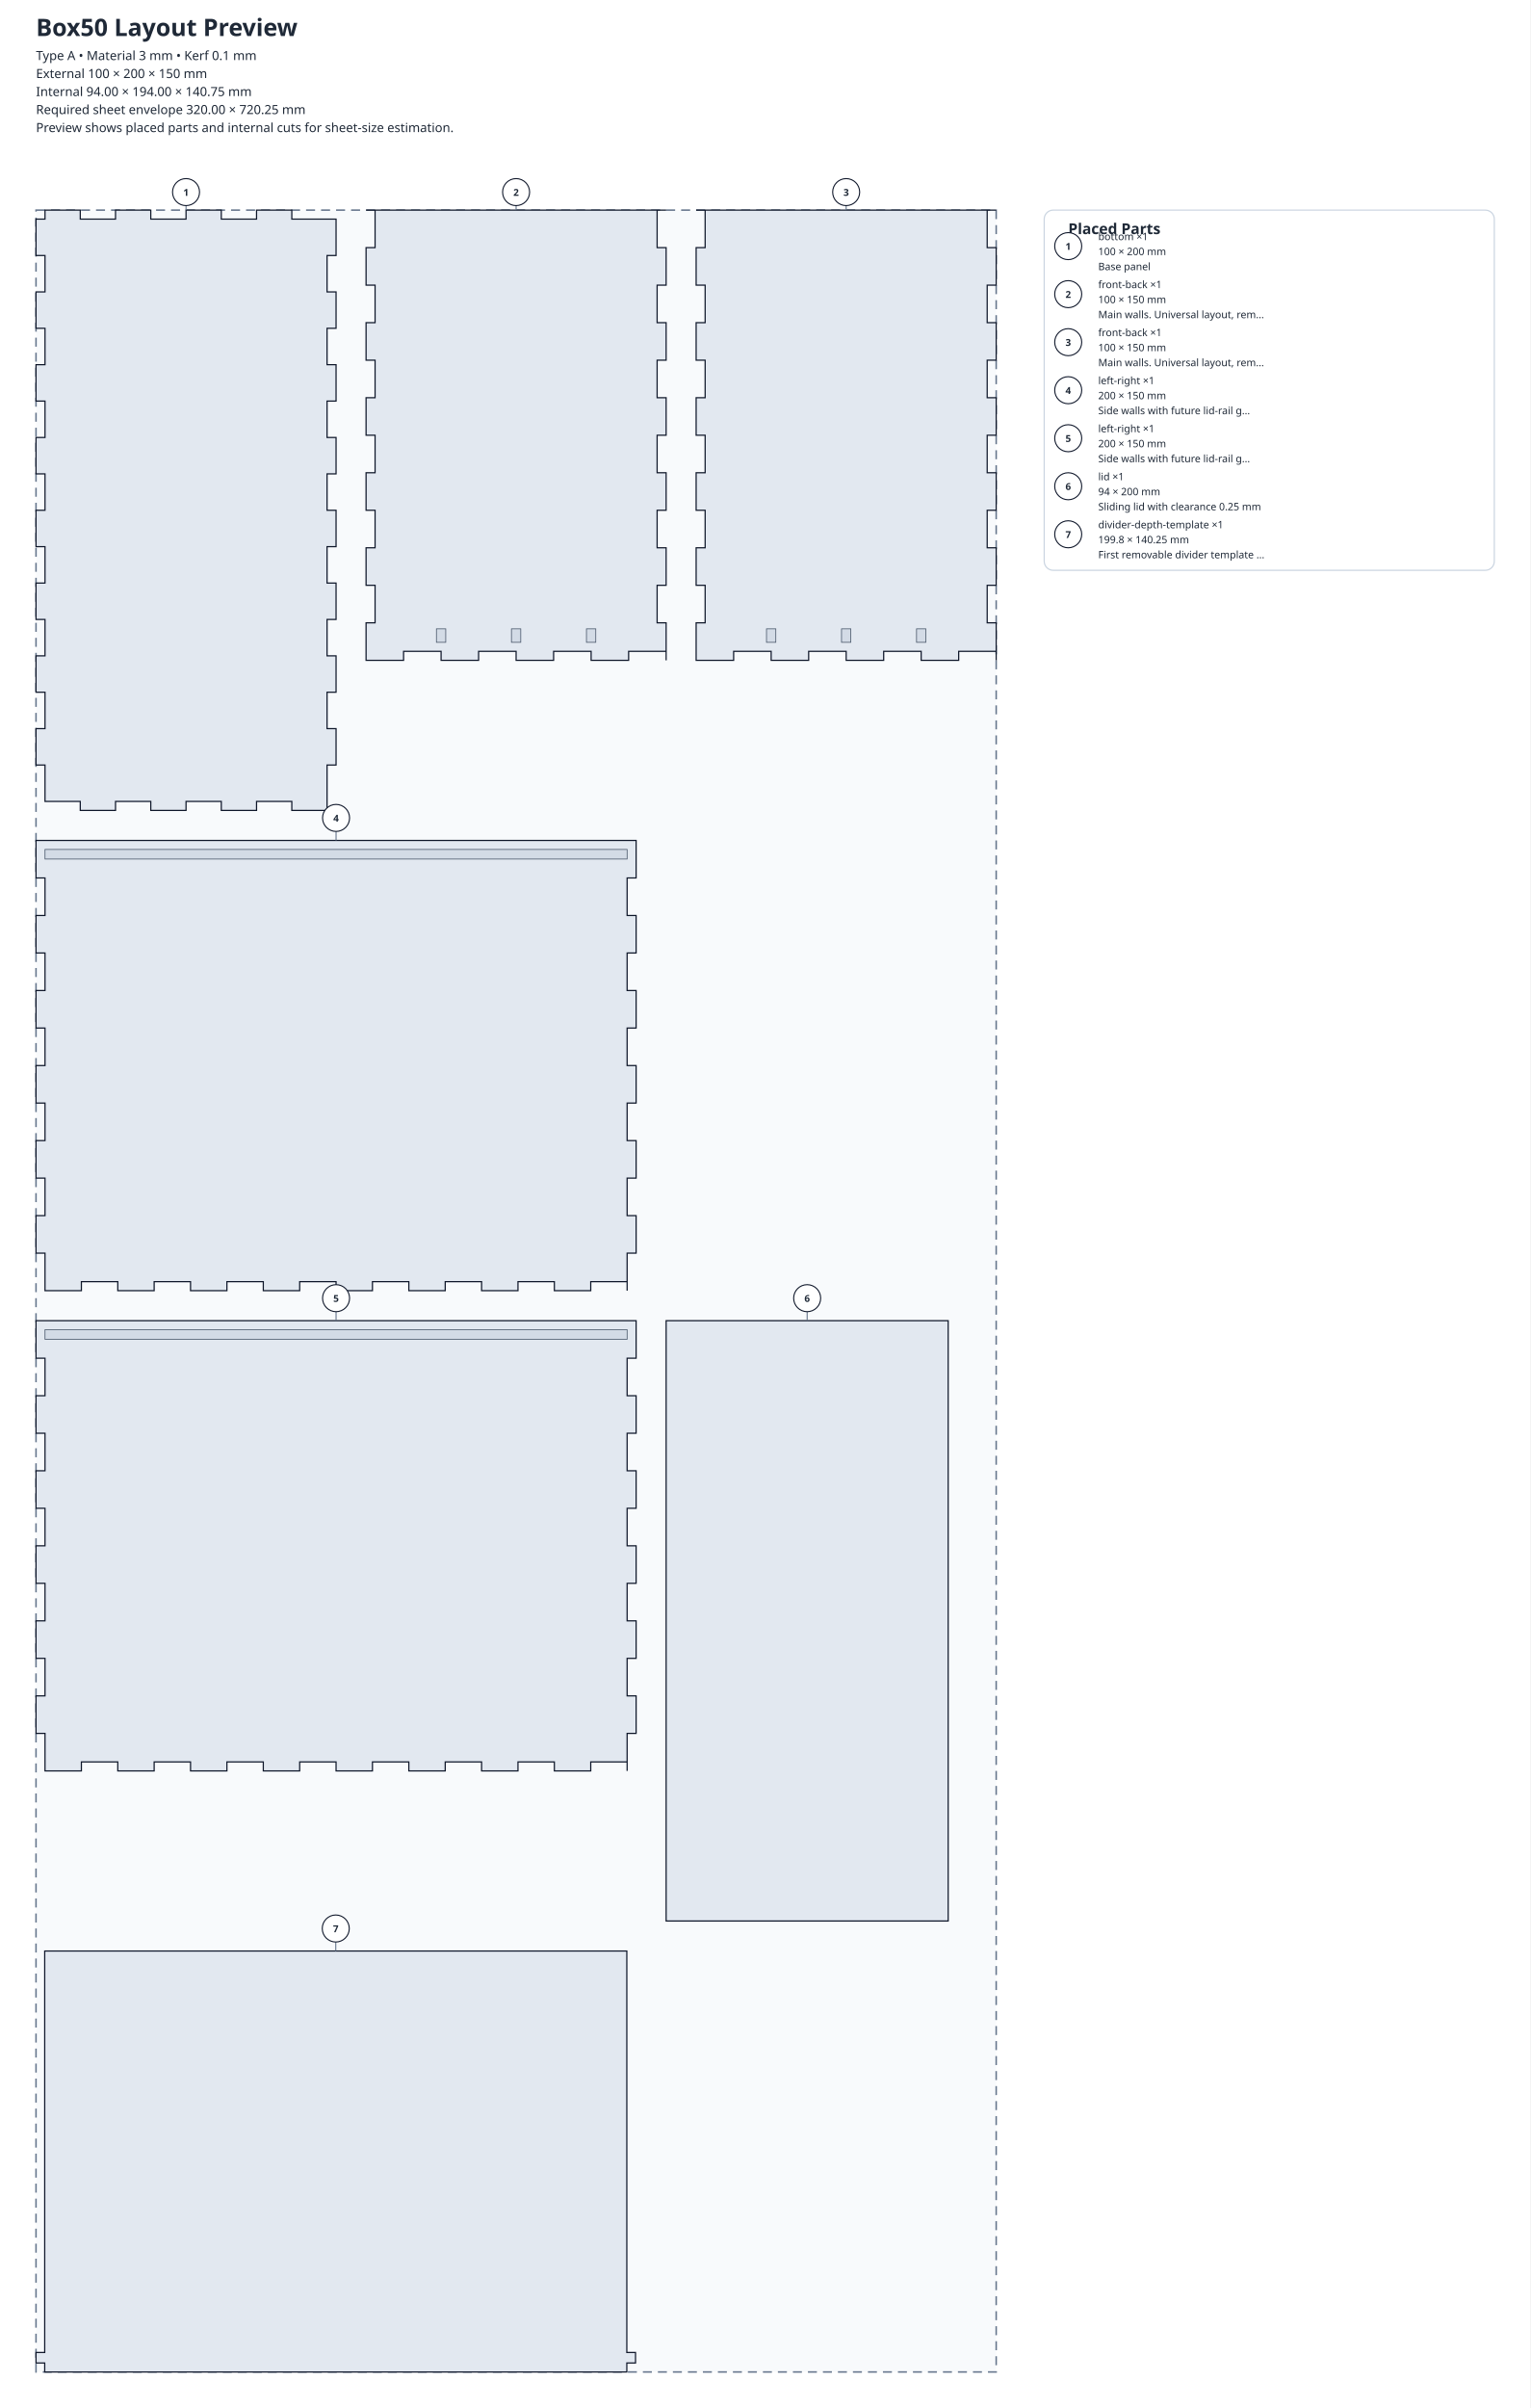
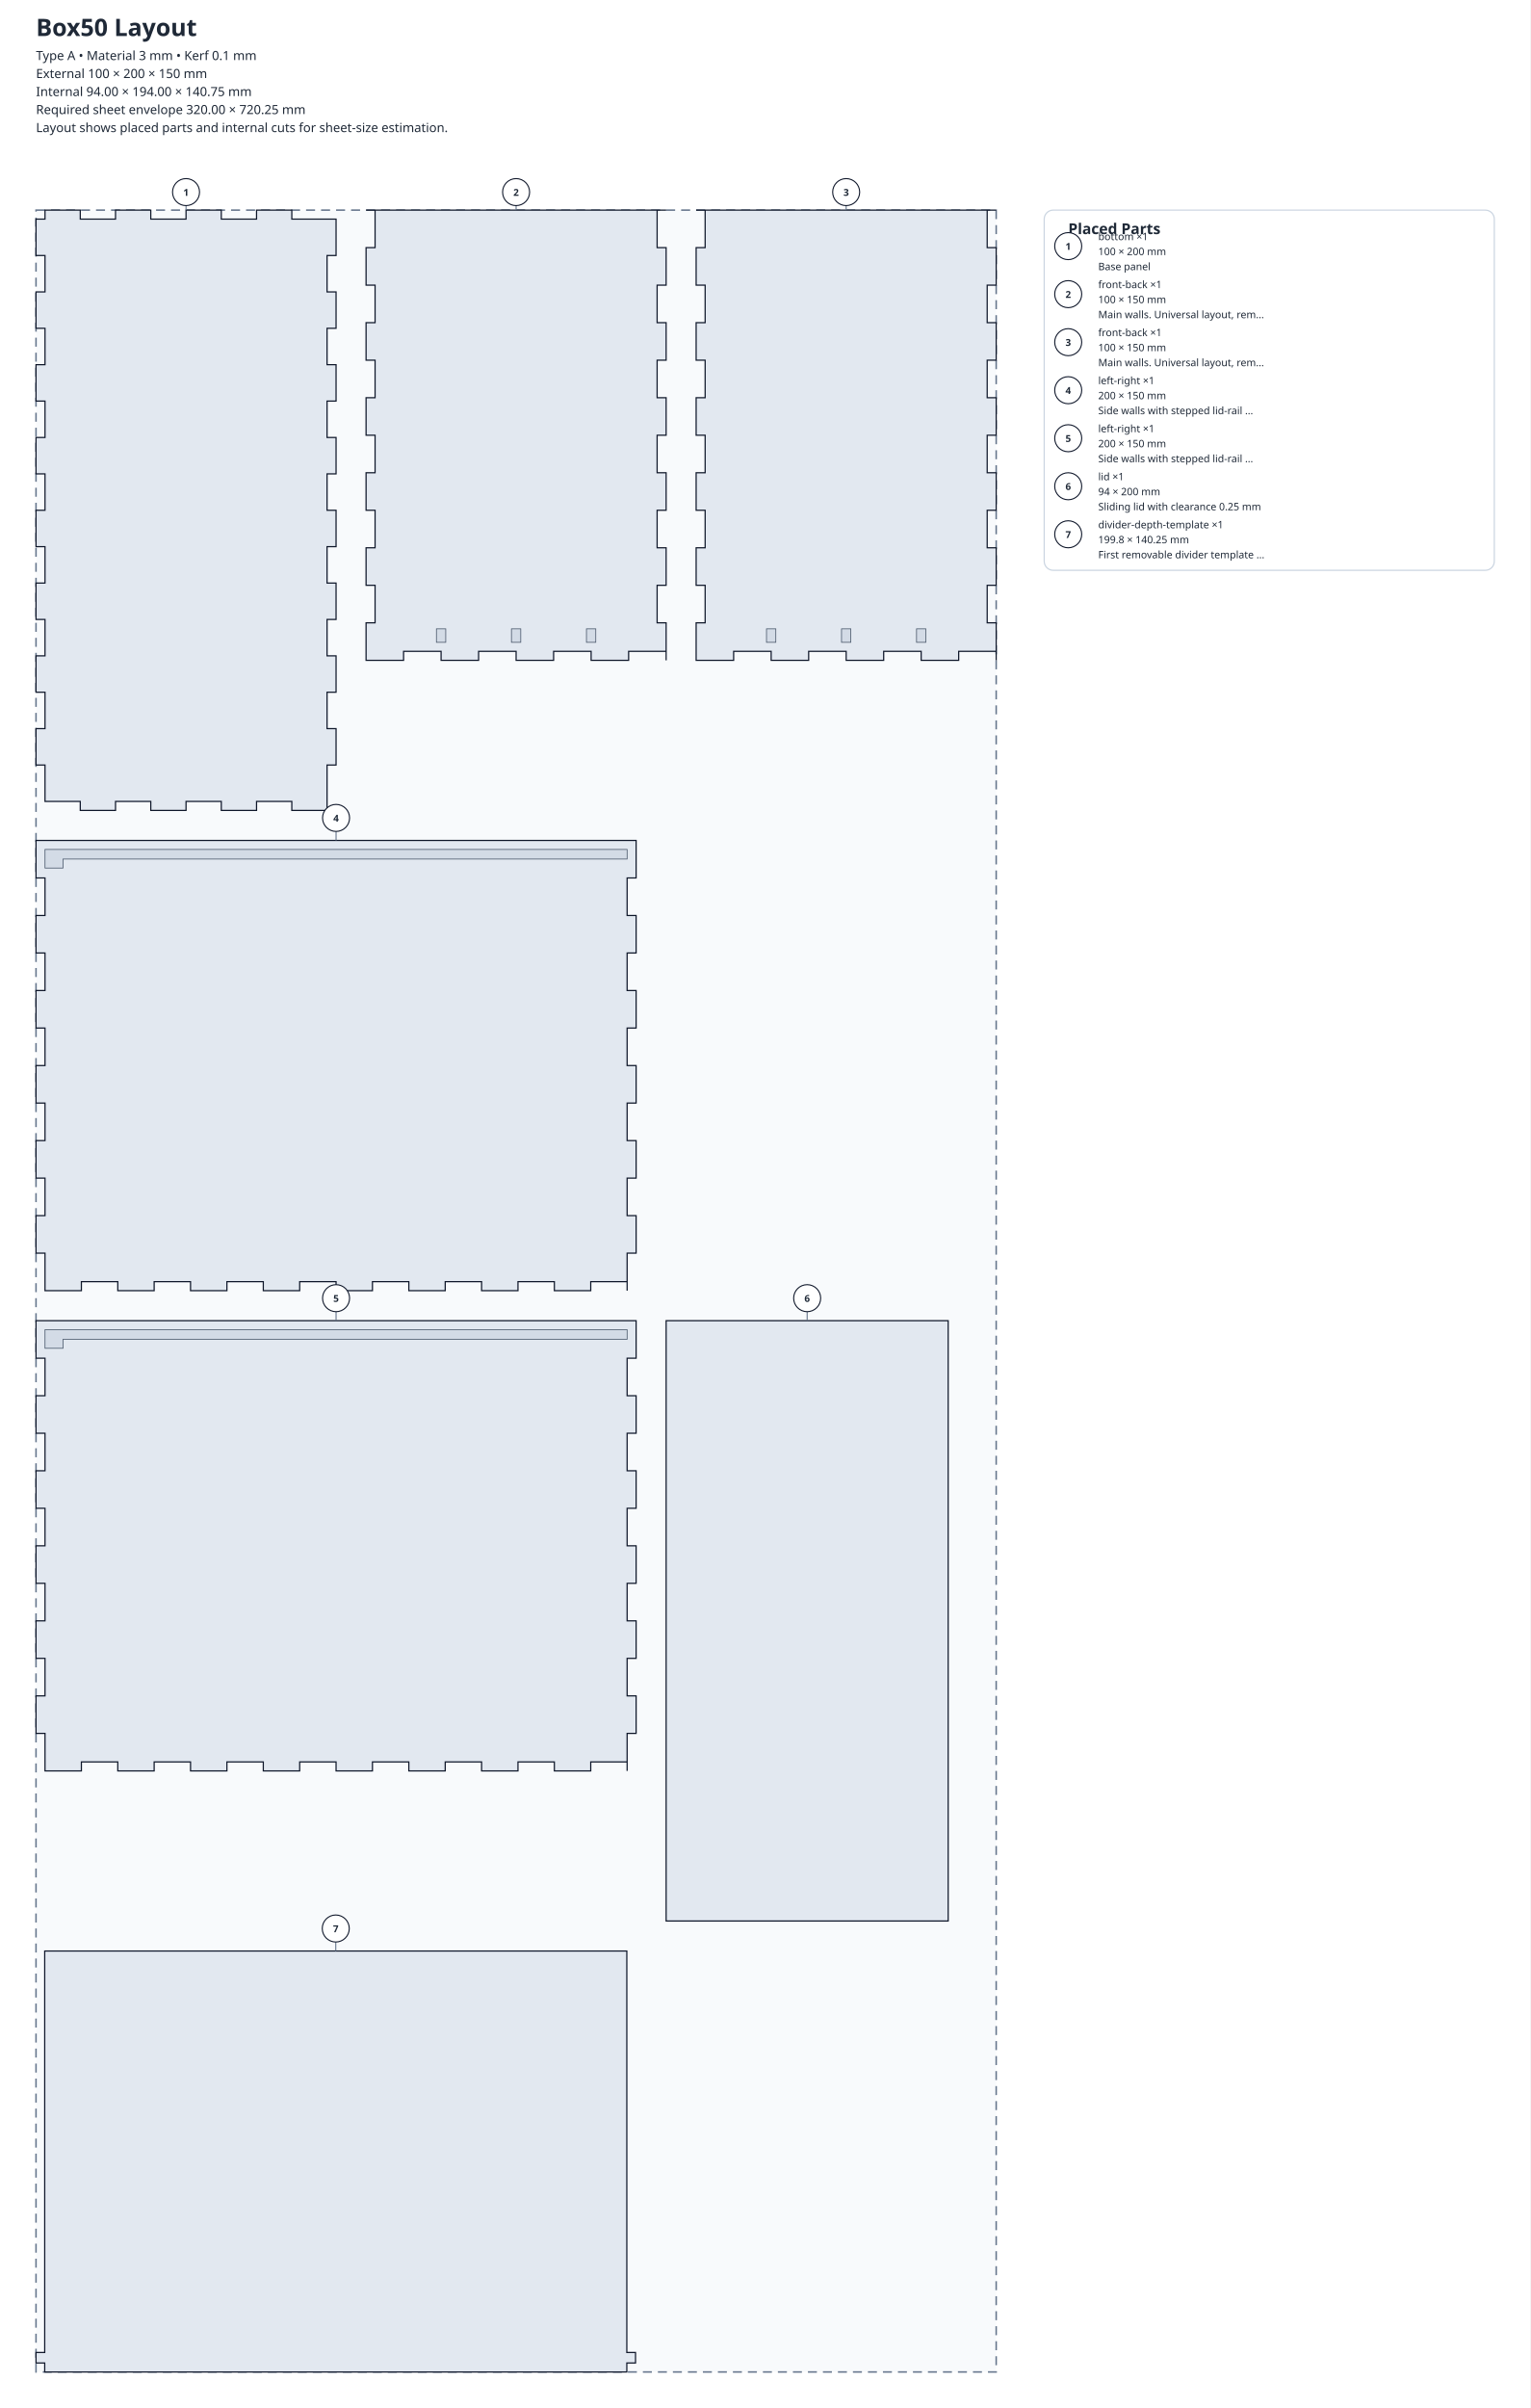
<svg xmlns="http://www.w3.org/2000/svg" width="510mm" height="802.25mm" viewBox="0 0 510 802.25">
  <style>
text { font-family: "Segoe UI", sans-serif; fill: #1f2937; }
.title { font-size: 8px; font-weight: 700; }
.meta { font-size: 4.2px; }
.label { font-size: 5px; font-weight: 600; }
.note { font-size: 3.2px; }
.sheet { fill: #f8fafc; stroke: #64748b; stroke-width: 0.5; stroke-dasharray: 3 2; }
.part { fill: #e2e8f0; stroke: #0f172a; stroke-width: 0.4; }
.inner-cut { fill: rgba(148, 163, 184, 0.18); stroke: #475569; stroke-width: 0.25; }
.marker-line { stroke: #64748b; stroke-width: 0.35; }
.marker-badge { fill: #ffffff; stroke: #0f172a; stroke-width: 0.35; }
.marker-text { font-size: 3.2px; font-weight: 700; text-anchor: middle; dominant-baseline: central; }
.legend-box { fill: #ffffff; stroke: #cbd5e1; stroke-width: 0.4; }
.legend-title { font-size: 5px; font-weight: 700; }
.legend-item { font-size: 3.4px; }
</style>
  <rect x="0" y="0" width="510" height="802.25" fill="#ffffff" />
-   <text x="12" y="12" class="title">Box50 Layout Preview</text>
+   <text x="12" y="12" class="title">Box50 Layout</text>
  <text x="12" y="20" class="meta">Type A • Material 3 mm • Kerf 0.1 mm</text>
  <text x="12" y="26" class="meta">External 100 × 200 × 150 mm</text>
  <text x="12" y="32" class="meta">Internal 94.00 × 194.00 × 140.75 mm</text>
  <text x="12" y="38" class="meta">Required sheet envelope 320.00 × 720.25 mm</text>
-   <text x="12" y="44" class="meta">Preview shows placed parts and internal cuts for sheet-size estimation.</text>
+   <text x="12" y="44" class="meta">Layout shows placed parts and internal cuts for sheet-size estimation.</text>
  <rect x="12" y="70" width="320" height="720.25" class="sheet" />
  <g>
    <path d="M 15 73 L 15 70 L 26.75 70 L 26.75 73 L 38.5 73 L 38.5 70 L 50.25 70 L 50.25 73 L 62 73 L 62 70 L 73.75 70 L 73.75 73 L 85.5 73 L 85.5 70 L 97.25 70 L 97.25 73 L 109 73 L 112 73 L 112 85.125 L 109 85.125 L 109 97.25 L 112 97.25 L 112 109.375 L 109 109.375 L 109 121.5 L 112 121.5 L 112 133.625 L 109 133.625 L 109 145.75 L 112 145.75 L 112 157.875 L 109 157.875 L 109 170 L 112 170 L 112 182.125 L 109 182.125 L 109 194.25 L 112 194.25 L 112 206.375 L 109 206.375 L 109 218.5 L 112 218.5 L 112 230.625 L 109 230.625 L 109 242.75 L 112 242.75 L 112 254.875 L 109 254.875 L 109 267 L 109 270 L 97.25 270 L 97.25 267 L 85.5 267 L 85.5 270 L 73.75 270 L 73.75 267 L 62 267 L 62 270 L 50.25 270 L 50.25 267 L 38.5 267 L 38.5 270 L 26.75 270 L 26.75 267 L 15 267 L 15 254.875 L 12 254.875 L 12 242.75 L 15 242.75 L 15 230.625 L 12 230.625 L 12 218.5 L 15 218.5 L 15 206.375 L 12 206.375 L 12 194.25 L 15 194.25 L 15 182.125 L 12 182.125 L 12 170 L 15 170 L 15 157.875 L 12 157.875 L 12 145.75 L 15 145.75 L 15 133.625 L 12 133.625 L 12 121.5 L 15 121.5 L 15 109.375 L 12 109.375 L 12 97.25 L 15 97.25 L 15 85.125 L 12 85.125 L 12 73 Z" class="part" />
    <line x1="62" y1="68.5" x2="62" y2="70" class="marker-line" />
    <circle cx="62" cy="64" r="4.5" class="marker-badge" />
    <text x="62" y="64" class="marker-text">1</text>
  </g>
  <g>
    <path d="M 122 70 L 222 70 L 219 70 L 219 82.5 L 222 82.5 L 222 95 L 219 95 L 219 107.5 L 222 107.5 L 222 120 L 219 120 L 219 132.5 L 222 132.5 L 222 145 L 219 145 L 219 157.5 L 222 157.5 L 222 170 L 219 170 L 219 182.5 L 222 182.5 L 222 195 L 219 195 L 219 207.5 L 222 207.5 L 222 220 L 222 217 L 209.5 217 L 209.5 220 L 197 220 L 197 217 L 184.5 217 L 184.5 220 L 172 220 L 172 217 L 159.5 217 L 159.5 220 L 147 220 L 147 217 L 134.5 217 L 134.5 220 L 122 220 L 122 207.5 L 125 207.5 L 125 195 L 122 195 L 122 182.5 L 125 182.5 L 125 170 L 122 170 L 122 157.5 L 125 157.5 L 125 145 L 122 145 L 122 132.5 L 125 132.5 L 125 120 L 122 120 L 122 107.5 L 125 107.5 L 125 95 L 122 95 L 122 82.5 L 125 82.5 L 125 70 Z" class="part" />
    <path d="M 145.45 209.5 L 148.55 209.5 L 148.55 214 L 145.45 214 Z" class="inner-cut" />
    <path d="M 170.45 209.5 L 173.55 209.5 L 173.55 214 L 170.45 214 Z" class="inner-cut" />
    <path d="M 195.45 209.5 L 198.55 209.5 L 198.55 214 L 195.45 214 Z" class="inner-cut" />
    <line x1="172" y1="68.5" x2="172" y2="70" class="marker-line" />
    <circle cx="172" cy="64" r="4.5" class="marker-badge" />
    <text x="172" y="64" class="marker-text">2</text>
  </g>
  <g>
    <path d="M 232 70 L 332 70 L 329 70 L 329 82.5 L 332 82.5 L 332 95 L 329 95 L 329 107.5 L 332 107.5 L 332 120 L 329 120 L 329 132.5 L 332 132.5 L 332 145 L 329 145 L 329 157.5 L 332 157.5 L 332 170 L 329 170 L 329 182.5 L 332 182.5 L 332 195 L 329 195 L 329 207.5 L 332 207.5 L 332 220 L 332 217 L 319.5 217 L 319.5 220 L 307 220 L 307 217 L 294.5 217 L 294.5 220 L 282 220 L 282 217 L 269.5 217 L 269.5 220 L 257 220 L 257 217 L 244.5 217 L 244.5 220 L 232 220 L 232 207.5 L 235 207.5 L 235 195 L 232 195 L 232 182.5 L 235 182.5 L 235 170 L 232 170 L 232 157.5 L 235 157.5 L 235 145 L 232 145 L 232 132.5 L 235 132.5 L 235 120 L 232 120 L 232 107.5 L 235 107.5 L 235 95 L 232 95 L 232 82.5 L 235 82.5 L 235 70 Z" class="part" />
    <path d="M 255.45 209.5 L 258.55 209.5 L 258.55 214 L 255.45 214 Z" class="inner-cut" />
    <path d="M 280.45 209.5 L 283.55 209.5 L 283.55 214 L 280.45 214 Z" class="inner-cut" />
    <path d="M 305.45 209.5 L 308.55 209.5 L 308.55 214 L 305.45 214 Z" class="inner-cut" />
    <line x1="282" y1="68.5" x2="282" y2="70" class="marker-line" />
    <circle cx="282" cy="64" r="4.5" class="marker-badge" />
    <text x="282" y="64" class="marker-text">3</text>
  </g>
  <g>
    <path d="M 15 280 L 209 280 L 212 280 L 212 292.5 L 209 292.5 L 209 305 L 212 305 L 212 317.5 L 209 317.5 L 209 330 L 212 330 L 212 342.5 L 209 342.5 L 209 355 L 212 355 L 212 367.5 L 209 367.5 L 209 380 L 212 380 L 212 392.5 L 209 392.5 L 209 405 L 212 405 L 212 417.5 L 209 417.5 L 209 430 L 209 427 L 196.875 427 L 196.875 430 L 184.75 430 L 184.75 427 L 172.625 427 L 172.625 430 L 160.5 430 L 160.5 427 L 148.375 427 L 148.375 430 L 136.25 430 L 136.25 427 L 124.125 427 L 124.125 430 L 112 430 L 112 427 L 99.875 427 L 99.875 430 L 87.75 430 L 87.75 427 L 75.625 427 L 75.625 430 L 63.5 430 L 63.5 427 L 51.375 427 L 51.375 430 L 39.25 430 L 39.25 427 L 27.125 427 L 27.125 430 L 15 430 L 15 417.5 L 12 417.5 L 12 405 L 15 405 L 15 392.5 L 12 392.5 L 12 380 L 15 380 L 15 367.5 L 12 367.5 L 12 355 L 15 355 L 15 342.5 L 12 342.5 L 12 330 L 15 330 L 15 317.5 L 12 317.5 L 12 305 L 15 305 L 15 292.5 L 12 292.5 L 12 280 Z" class="part" />
-     <path d="M 15 283 L 209 283 L 209 286.2 L 15 286.2 Z" class="inner-cut" />
+     <path d="M 15 283 L 209 283 L 209 286.2 L 21 286.2 L 21 289.2 L 15 289.2 Z" class="inner-cut" />
    <line x1="112" y1="277" x2="112" y2="280" class="marker-line" />
    <circle cx="112" cy="272.5" r="4.5" class="marker-badge" />
    <text x="112" y="272.5" class="marker-text">4</text>
  </g>
  <g>
    <path d="M 15 440 L 209 440 L 212 440 L 212 452.5 L 209 452.5 L 209 465 L 212 465 L 212 477.5 L 209 477.5 L 209 490 L 212 490 L 212 502.5 L 209 502.5 L 209 515 L 212 515 L 212 527.5 L 209 527.5 L 209 540 L 212 540 L 212 552.5 L 209 552.5 L 209 565 L 212 565 L 212 577.5 L 209 577.5 L 209 590 L 209 587 L 196.875 587 L 196.875 590 L 184.75 590 L 184.75 587 L 172.625 587 L 172.625 590 L 160.5 590 L 160.5 587 L 148.375 587 L 148.375 590 L 136.25 590 L 136.25 587 L 124.125 587 L 124.125 590 L 112 590 L 112 587 L 99.875 587 L 99.875 590 L 87.75 590 L 87.75 587 L 75.625 587 L 75.625 590 L 63.5 590 L 63.5 587 L 51.375 587 L 51.375 590 L 39.25 590 L 39.25 587 L 27.125 587 L 27.125 590 L 15 590 L 15 577.5 L 12 577.5 L 12 565 L 15 565 L 15 552.5 L 12 552.5 L 12 540 L 15 540 L 15 527.5 L 12 527.5 L 12 515 L 15 515 L 15 502.5 L 12 502.5 L 12 490 L 15 490 L 15 477.5 L 12 477.5 L 12 465 L 15 465 L 15 452.5 L 12 452.5 L 12 440 Z" class="part" />
-     <path d="M 15 443 L 209 443 L 209 446.2 L 15 446.2 Z" class="inner-cut" />
+     <path d="M 15 443 L 209 443 L 209 446.2 L 21 446.2 L 21 449.2 L 15 449.2 Z" class="inner-cut" />
    <line x1="112" y1="437" x2="112" y2="440" class="marker-line" />
    <circle cx="112" cy="432.5" r="4.5" class="marker-badge" />
    <text x="112" y="432.5" class="marker-text">5</text>
  </g>
  <g>
    <path d="M 222 440 L 316 440 L 316 640 L 222 640 Z" class="part" />
    <line x1="269" y1="437" x2="269" y2="440" class="marker-line" />
    <circle cx="269" cy="432.5" r="4.5" class="marker-badge" />
    <text x="269" y="432.5" class="marker-text">6</text>
  </g>
  <g>
    <path d="M 14.9 650 L 208.9 650 L 208.9 783.75 L 211.8 783.75 L 211.8 787.25 L 208.9 787.25 L 208.9 790.25 L 14.9 790.25 L 14.9 787.25 L 12 787.25 L 12 783.75 L 14.9 783.75 Z" class="part" />
    <line x1="111.9" y1="647" x2="111.9" y2="650" class="marker-line" />
    <circle cx="111.9" cy="642.5" r="4.5" class="marker-badge" />
    <text x="111.9" y="642.5" class="marker-text">7</text>
  </g>
  <g>
    <rect x="348" y="70" width="150" height="120" rx="3" class="legend-box" />
    <text x="356" y="78" class="legend-title">Placed Parts</text>
    <circle cx="356" cy="82" r="4.5" class="marker-badge" />
    <text x="356" y="82" class="marker-text">1</text>
    <text x="366" y="80" class="legend-item">bottom ×1</text>
    <text x="366" y="85" class="legend-item">100 × 200 mm</text>
    <text x="366" y="90" class="legend-item">Base panel</text>
    <circle cx="356" cy="98" r="4.5" class="marker-badge" />
    <text x="356" y="98" class="marker-text">2</text>
    <text x="366" y="96" class="legend-item">front-back ×1</text>
    <text x="366" y="101" class="legend-item">100 × 150 mm</text>
    <text x="366" y="106" class="legend-item">Main walls. Universal layout, rem…</text>
    <circle cx="356" cy="114" r="4.5" class="marker-badge" />
    <text x="356" y="114" class="marker-text">3</text>
    <text x="366" y="112" class="legend-item">front-back ×1</text>
    <text x="366" y="117" class="legend-item">100 × 150 mm</text>
    <text x="366" y="122" class="legend-item">Main walls. Universal layout, rem…</text>
    <circle cx="356" cy="130" r="4.5" class="marker-badge" />
    <text x="356" y="130" class="marker-text">4</text>
    <text x="366" y="128" class="legend-item">left-right ×1</text>
    <text x="366" y="133" class="legend-item">200 × 150 mm</text>
-     <text x="366" y="138" class="legend-item">Side walls with future lid-rail g…</text>
+     <text x="366" y="138" class="legend-item">Side walls with stepped lid-rail …</text>
    <circle cx="356" cy="146" r="4.5" class="marker-badge" />
    <text x="356" y="146" class="marker-text">5</text>
    <text x="366" y="144" class="legend-item">left-right ×1</text>
    <text x="366" y="149" class="legend-item">200 × 150 mm</text>
-     <text x="366" y="154" class="legend-item">Side walls with future lid-rail g…</text>
+     <text x="366" y="154" class="legend-item">Side walls with stepped lid-rail …</text>
    <circle cx="356" cy="162" r="4.5" class="marker-badge" />
    <text x="356" y="162" class="marker-text">6</text>
    <text x="366" y="160" class="legend-item">lid ×1</text>
    <text x="366" y="165" class="legend-item">94 × 200 mm</text>
    <text x="366" y="170" class="legend-item">Sliding lid with clearance 0.25 mm</text>
    <circle cx="356" cy="178" r="4.5" class="marker-badge" />
    <text x="356" y="178" class="marker-text">7</text>
    <text x="366" y="176" class="legend-item">divider-depth-template ×1</text>
    <text x="366" y="181" class="legend-item">199.8 × 140.25 mm</text>
    <text x="366" y="186" class="legend-item">First removable divider template …</text>
  </g>
</svg>
